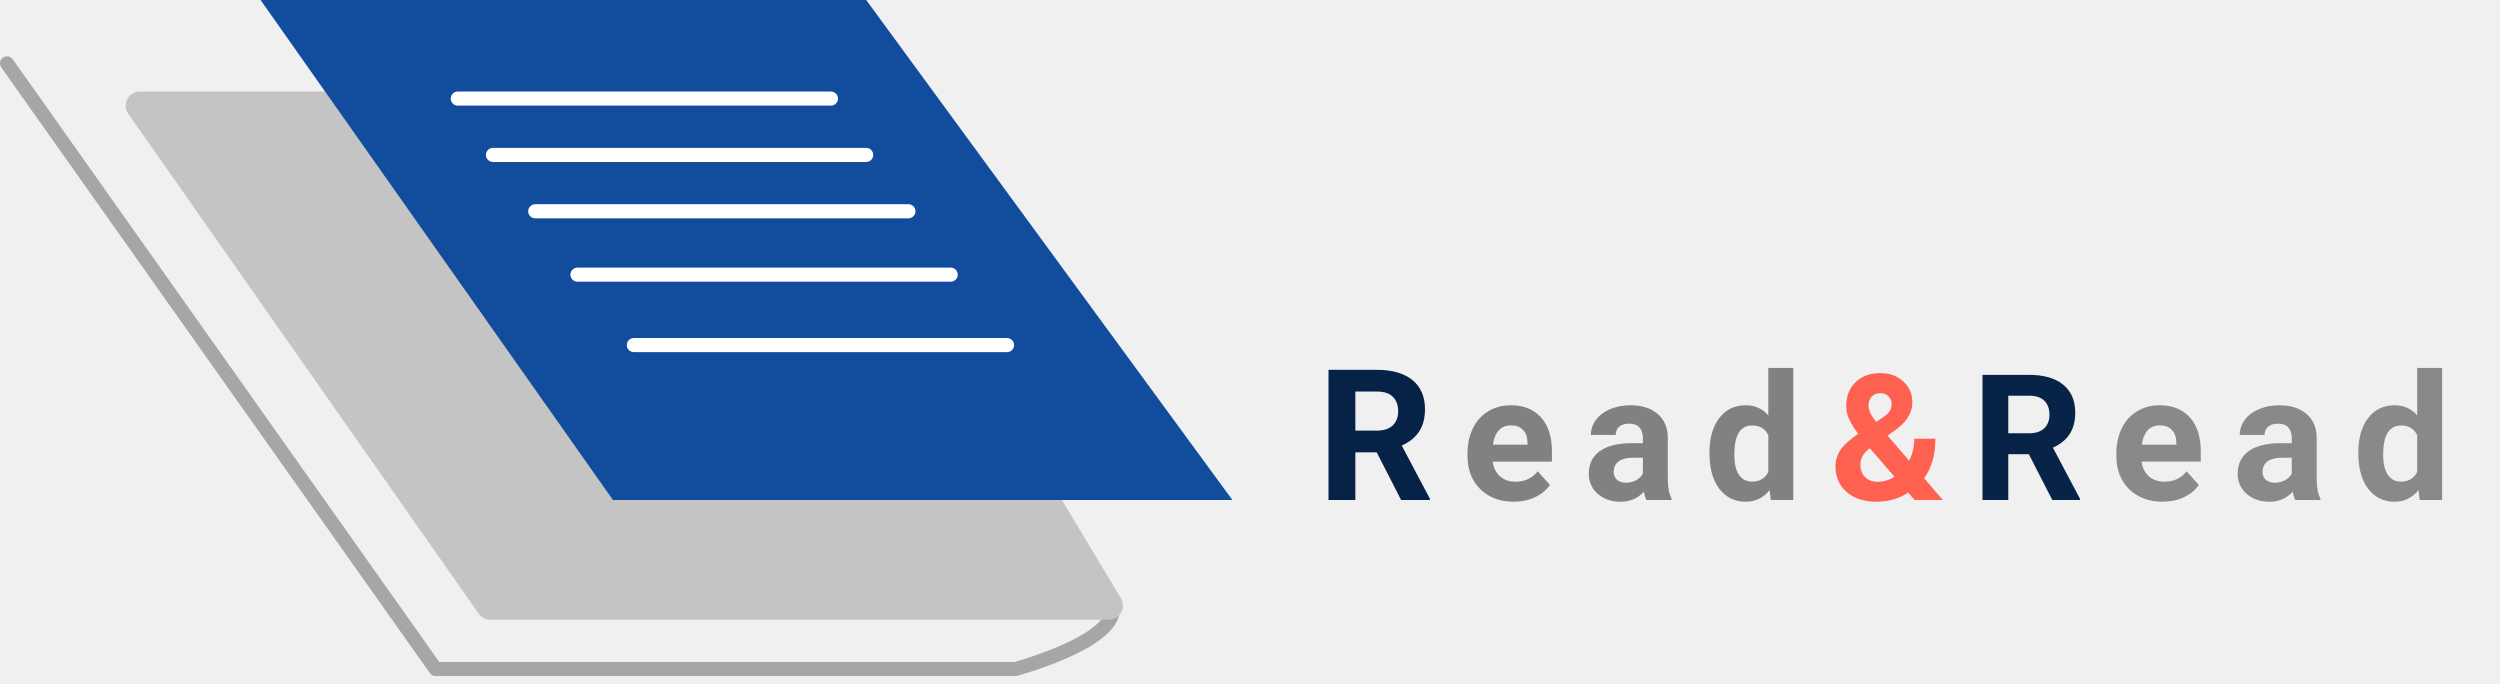
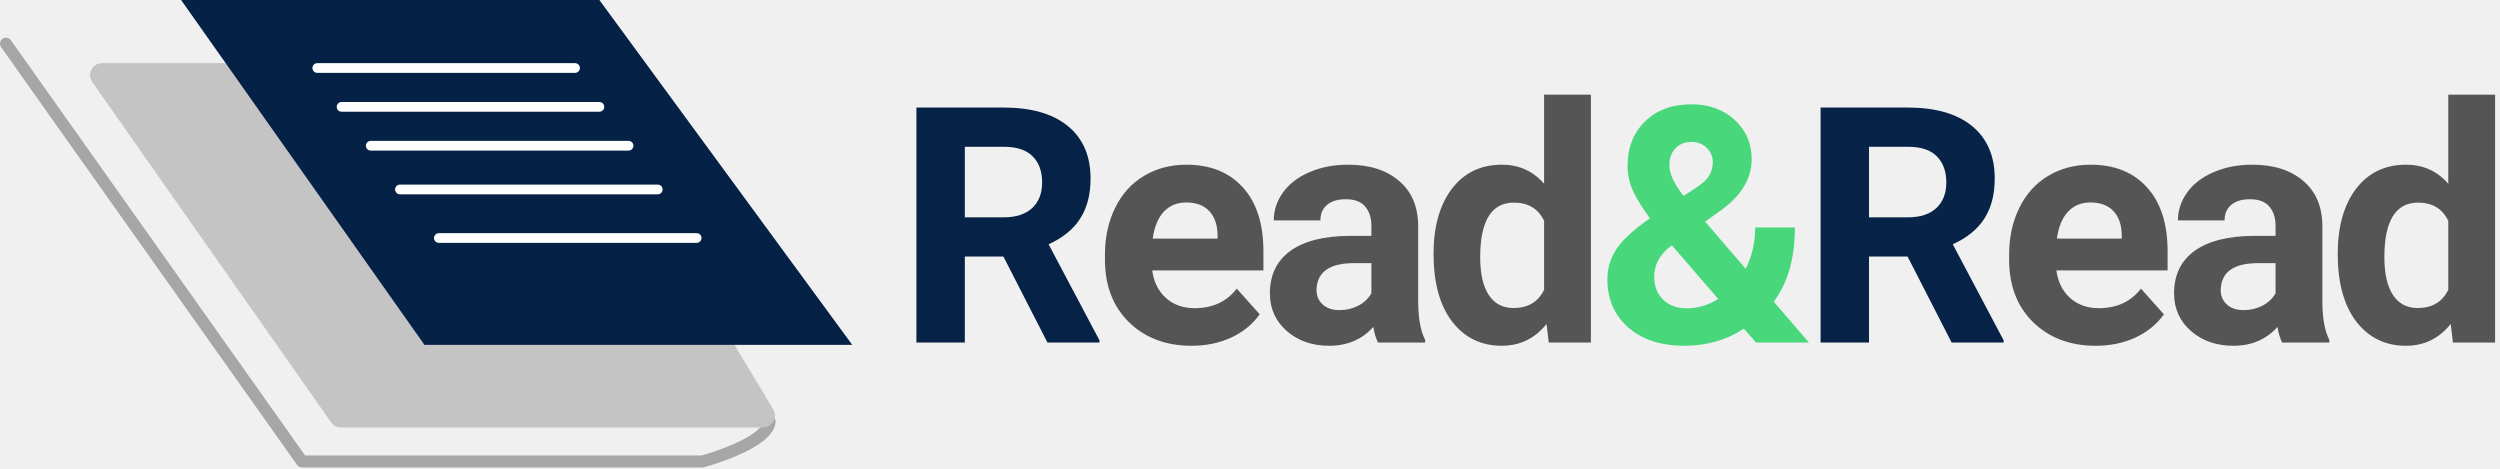
- <svg xmlns="http://www.w3.org/2000/svg" width="355" height="97" viewBox="0 0 355 97" fill="none">
-   <path d="M158 86.809C157.489 91.417 144.192 95 144.192 95H61.857L1 9" stroke="#A6A6A6" stroke-width="2" stroke-linecap="round" stroke-linejoin="round" />
-   <path d="M18.207 16.148C17.278 14.823 18.226 13 19.845 13H114.783C115.485 13 116.135 13.368 116.497 13.97L159.178 84.97C159.98 86.303 159.019 88 157.464 88H69.62C68.968 88 68.357 87.682 67.982 87.148L18.207 16.148Z" fill="#C4C4C4" />
-   <path d="M37 0L123 0L175 71H87.041L37 0Z" fill="#114D9C" />
-   <rect x="64" y="13" width="55" height="2" rx="1" fill="white" />
-   <rect x="69" y="21" width="55" height="2" rx="1" fill="white" />
-   <rect x="75" y="29" width="55" height="2" rx="1" fill="white" />
-   <rect x="81" y="38" width="55" height="2" rx="1" fill="white" />
-   <rect x="89" y="48" width="55" height="2" rx="1" fill="white" />
-   <path d="M195.493 64.233H192.459V71H188.65V52.516H195.519C197.702 52.516 199.386 53.002 200.571 53.976C201.756 54.949 202.349 56.324 202.349 58.102C202.349 59.363 202.074 60.416 201.523 61.263C200.982 62.101 200.157 62.769 199.048 63.269L203.047 70.822V71H198.959L195.493 64.233ZM192.459 61.148H195.531C196.488 61.148 197.228 60.907 197.753 60.425C198.278 59.934 198.54 59.261 198.54 58.406C198.54 57.535 198.29 56.849 197.791 56.35C197.3 55.85 196.543 55.601 195.519 55.601H192.459V61.148Z" fill="#062247" />
-   <path d="M214.94 71.244C213.003 71.244 211.424 70.65 210.203 69.462C208.991 68.274 208.384 66.691 208.384 64.713V64.372C208.384 63.045 208.641 61.861 209.153 60.819C209.666 59.77 210.39 58.964 211.326 58.402C212.27 57.833 213.344 57.548 214.549 57.548C216.356 57.548 217.776 58.117 218.809 59.257C219.851 60.396 220.372 62.012 220.372 64.103V65.543H211.961C212.075 66.406 212.417 67.098 212.986 67.619C213.564 68.139 214.293 68.4 215.171 68.4C216.531 68.4 217.593 67.908 218.358 66.923L220.091 68.864C219.562 69.612 218.846 70.198 217.942 70.622C217.039 71.037 216.038 71.244 214.94 71.244ZM214.537 60.404C213.837 60.404 213.267 60.64 212.828 61.112C212.396 61.584 212.12 62.26 211.998 63.139H216.905V62.858C216.889 62.077 216.677 61.474 216.27 61.051C215.863 60.62 215.285 60.404 214.537 60.404ZM233.79 71C233.627 70.683 233.509 70.288 233.436 69.816C232.581 70.768 231.47 71.244 230.103 71.244C228.809 71.244 227.735 70.87 226.88 70.121C226.034 69.372 225.611 68.428 225.611 67.289C225.611 65.889 226.128 64.815 227.161 64.066C228.203 63.318 229.704 62.939 231.666 62.931H233.289V62.174C233.289 61.564 233.13 61.076 232.813 60.709C232.504 60.343 232.011 60.16 231.336 60.16C230.742 60.16 230.274 60.303 229.932 60.587C229.599 60.872 229.432 61.263 229.432 61.759H225.904C225.904 60.994 226.14 60.286 226.612 59.635C227.084 58.984 227.751 58.476 228.614 58.109C229.476 57.735 230.445 57.548 231.519 57.548C233.147 57.548 234.437 57.959 235.389 58.781C236.349 59.595 236.829 60.742 236.829 62.223V67.948C236.837 69.201 237.012 70.15 237.354 70.793V71H233.79ZM230.872 68.546C231.393 68.546 231.873 68.433 232.313 68.205C232.752 67.969 233.078 67.655 233.289 67.265V64.994H231.971C230.205 64.994 229.265 65.605 229.151 66.825L229.139 67.033C229.139 67.472 229.293 67.834 229.603 68.119C229.912 68.404 230.335 68.546 230.872 68.546ZM242.74 64.298C242.74 62.239 243.2 60.6 244.119 59.379C245.047 58.158 246.312 57.548 247.916 57.548C249.201 57.548 250.263 58.028 251.102 58.988V52.25H254.642V71H251.456L251.285 69.596C250.406 70.695 249.275 71.244 247.891 71.244C246.337 71.244 245.088 70.634 244.144 69.413C243.208 68.184 242.74 66.479 242.74 64.298ZM246.268 64.555C246.268 65.792 246.483 66.74 246.915 67.399C247.346 68.058 247.973 68.388 248.795 68.388C249.885 68.388 250.654 67.928 251.102 67.008V61.796C250.662 60.876 249.901 60.416 248.819 60.416C247.118 60.416 246.268 61.796 246.268 64.555Z" fill="#828080" />
-   <path d="M260.638 66.215C260.638 65.393 260.866 64.632 261.321 63.932C261.785 63.232 262.632 62.455 263.86 61.601C263.331 60.893 262.916 60.229 262.615 59.611C262.314 58.984 262.164 58.333 262.164 57.658C262.164 56.274 262.599 55.151 263.47 54.289C264.349 53.418 265.529 52.982 267.01 52.982C268.336 52.982 269.423 53.377 270.269 54.166C271.124 54.956 271.551 55.941 271.551 57.121C271.551 58.537 270.835 59.786 269.402 60.868L268.035 61.857L271.099 65.421C271.579 64.477 271.819 63.436 271.819 62.296H274.822C274.822 64.608 274.289 66.479 273.223 67.912L275.884 71H271.88L270.965 69.95C269.655 70.813 268.149 71.244 266.448 71.244C264.691 71.244 263.283 70.784 262.225 69.865C261.167 68.937 260.638 67.72 260.638 66.215ZM266.619 68.412C267.466 68.412 268.267 68.176 269.024 67.704L265.521 63.651L265.264 63.834C264.54 64.453 264.178 65.181 264.178 66.019C264.178 66.728 264.402 67.305 264.849 67.753C265.305 68.192 265.895 68.412 266.619 68.412ZM265.325 57.609C265.325 58.219 265.683 58.988 266.4 59.916L267.339 59.294C267.82 58.984 268.149 58.683 268.328 58.39C268.515 58.097 268.609 57.747 268.609 57.34C268.609 56.933 268.458 56.579 268.157 56.278C267.856 55.977 267.47 55.827 266.998 55.827C266.493 55.827 266.086 55.989 265.777 56.315C265.476 56.641 265.325 57.072 265.325 57.609Z" fill="#FE6150" />
-   <path d="M288.094 64.494H285.176V71H281.514V53.227H288.118C290.218 53.227 291.837 53.694 292.977 54.63C294.116 55.566 294.686 56.889 294.686 58.598C294.686 59.81 294.421 60.823 293.892 61.637C293.371 62.443 292.578 63.086 291.512 63.566L295.357 70.829V71H291.426L288.094 64.494ZM285.176 61.527H288.13C289.05 61.527 289.762 61.295 290.267 60.831C290.771 60.359 291.024 59.713 291.024 58.891C291.024 58.052 290.783 57.393 290.303 56.913C289.831 56.433 289.103 56.193 288.118 56.193H285.176V61.527Z" fill="#072348" />
-   <path d="M307.078 71.244C305.141 71.244 303.563 70.65 302.342 69.462C301.129 68.274 300.523 66.691 300.523 64.713V64.372C300.523 63.045 300.779 61.861 301.292 60.819C301.805 59.77 302.529 58.964 303.465 58.402C304.409 57.833 305.483 57.548 306.688 57.548C308.494 57.548 309.914 58.117 310.948 59.257C311.99 60.396 312.51 62.012 312.51 64.103V65.543H304.1C304.214 66.406 304.555 67.098 305.125 67.619C305.703 68.139 306.431 68.4 307.31 68.4C308.669 68.4 309.731 67.908 310.496 66.923L312.23 68.864C311.701 69.612 310.984 70.198 310.081 70.622C309.178 71.037 308.177 71.244 307.078 71.244ZM306.675 60.404C305.976 60.404 305.406 60.64 304.966 61.112C304.535 61.584 304.258 62.26 304.136 63.139H309.044V62.858C309.027 62.077 308.816 61.474 308.409 61.051C308.002 60.62 307.424 60.404 306.675 60.404ZM325.928 71C325.766 70.683 325.648 70.288 325.574 69.816C324.72 70.768 323.609 71.244 322.242 71.244C320.948 71.244 319.874 70.87 319.019 70.121C318.173 69.372 317.75 68.428 317.75 67.289C317.75 65.889 318.266 64.815 319.3 64.066C320.342 63.318 321.843 62.939 323.804 62.931H325.428V62.174C325.428 61.564 325.269 61.076 324.952 60.709C324.643 60.343 324.15 60.16 323.475 60.16C322.881 60.16 322.413 60.303 322.071 60.587C321.737 60.872 321.57 61.263 321.57 61.759H318.043C318.043 60.994 318.279 60.286 318.751 59.635C319.223 58.984 319.89 58.476 320.753 58.109C321.615 57.735 322.584 57.548 323.658 57.548C325.285 57.548 326.575 57.959 327.527 58.781C328.488 59.595 328.968 60.742 328.968 62.223V67.948C328.976 69.201 329.151 70.15 329.493 70.793V71H325.928ZM323.011 68.546C323.532 68.546 324.012 68.433 324.451 68.205C324.891 67.969 325.216 67.655 325.428 67.265V64.994H324.109C322.344 64.994 321.404 65.605 321.29 66.825L321.277 67.033C321.277 67.472 321.432 67.834 321.741 68.119C322.051 68.404 322.474 68.546 323.011 68.546ZM334.879 64.298C334.879 62.239 335.338 60.6 336.258 59.379C337.186 58.158 338.451 57.548 340.054 57.548C341.34 57.548 342.402 58.028 343.24 58.988V52.25H346.78V71H343.594L343.423 69.596C342.545 70.695 341.413 71.244 340.03 71.244C338.476 71.244 337.226 70.634 336.282 69.413C335.346 68.184 334.879 66.479 334.879 64.298ZM338.406 64.555C338.406 65.792 338.622 66.74 339.053 67.399C339.485 68.058 340.111 68.388 340.933 68.388C342.024 68.388 342.793 67.928 343.24 67.008V61.796C342.801 60.876 342.04 60.416 340.958 60.416C339.257 60.416 338.406 61.796 338.406 64.555Z" fill="#8A8888" />
+ <svg xmlns="http://www.w3.org/2000/svg" width="416" height="78" viewBox="0 0 416 78" fill="none">
+   <path d="M128.06 70.167C127.647 73.891 116.886 76.788 116.886 76.788H50.251L1 7.275" stroke="#A6A6A6" stroke-width="2" stroke-linecap="round" stroke-linejoin="round" />
+   <path d="M15.35 13.657C14.42 12.332 15.368 10.508 16.987 10.508H92.87C93.571 10.508 94.221 10.875 94.583 11.476L128.664 68.098C129.466 69.431 128.506 71.129 126.95 71.129H56.732C56.08 71.129 55.469 70.812 55.095 70.279L15.35 13.657Z" fill="#C4C4C4" />
+   <path d="M30.135 0L99.735 0L141.819 57.389H70.633L30.135 0Z" fill="#062146" />
+   <rect x="51.986" y="10.508" width="44.512" height="1.617" rx="0.808" fill="white" />
+   <rect x="56.033" y="16.974" width="44.512" height="1.617" rx="0.808" fill="white" />
+   <rect x="60.888" y="23.44" width="44.512" height="1.617" rx="0.808" fill="white" />
+   <rect x="65.744" y="30.715" width="44.512" height="1.617" rx="0.808" fill="white" />
+   <rect x="72.219" y="38.798" width="44.512" height="1.617" rx="0.808" fill="white" />
+   <path d="M166.966 42.686H160.548V57H152.491V17.898H167.02C171.639 17.898 175.202 18.928 177.708 20.987C180.215 23.046 181.468 25.955 181.468 29.715C181.468 32.383 180.886 34.611 179.723 36.402C178.577 38.174 176.831 39.589 174.486 40.645L182.945 56.624V57H174.298L166.966 42.686ZM160.548 36.16H167.047C169.07 36.16 170.637 35.65 171.747 34.629C172.857 33.591 173.412 32.168 173.412 30.359C173.412 28.515 172.883 27.065 171.827 26.009C170.789 24.953 169.186 24.424 167.02 24.424H160.548V36.16Z" fill="#062247" />
+   <path d="M198.282 57.537C194.021 57.537 190.548 56.23 187.862 53.616C185.194 51.002 183.861 47.52 183.861 43.169V42.417C183.861 39.499 184.425 36.894 185.552 34.602C186.68 32.293 188.274 30.52 190.333 29.285C192.41 28.032 194.773 27.405 197.423 27.405C201.397 27.405 204.521 28.659 206.795 31.165C209.087 33.672 210.233 37.225 210.233 41.827V44.996H191.729C191.98 46.893 192.732 48.415 193.985 49.561C195.256 50.707 196.859 51.28 198.792 51.28C201.782 51.28 204.119 50.197 205.801 48.03L209.615 52.3C208.451 53.947 206.876 55.236 204.888 56.167C202.901 57.081 200.699 57.537 198.282 57.537ZM197.396 33.69C195.856 33.69 194.603 34.209 193.636 35.247C192.687 36.285 192.078 37.772 191.81 39.705H202.606V39.087C202.57 37.369 202.104 36.044 201.209 35.113C200.314 34.164 199.043 33.69 197.396 33.69ZM229.302 57C228.944 56.302 228.684 55.433 228.523 54.395C226.643 56.49 224.2 57.537 221.192 57.537C218.345 57.537 215.982 56.714 214.102 55.066C212.24 53.419 211.309 51.342 211.309 48.836C211.309 45.757 212.446 43.393 214.72 41.746C217.011 40.099 220.315 39.266 224.629 39.248H228.201V37.584C228.201 36.241 227.852 35.166 227.154 34.361C226.473 33.555 225.39 33.152 223.904 33.152C222.597 33.152 221.568 33.466 220.816 34.092C220.082 34.719 219.715 35.578 219.715 36.67H211.954C211.954 34.987 212.473 33.43 213.511 31.998C214.55 30.565 216.018 29.446 217.915 28.641C219.813 27.817 221.944 27.405 224.307 27.405C227.888 27.405 230.725 28.309 232.82 30.118C234.933 31.908 235.989 34.432 235.989 37.691V50.286C236.007 53.043 236.392 55.129 237.144 56.544V57H229.302ZM222.884 51.602C224.03 51.602 225.086 51.351 226.053 50.85C227.019 50.331 227.736 49.642 228.201 48.782V43.787H225.301C221.416 43.787 219.348 45.13 219.097 47.815L219.07 48.272C219.07 49.239 219.41 50.035 220.091 50.662C220.771 51.289 221.702 51.602 222.884 51.602ZM238.543 42.256C238.543 37.727 239.554 34.119 241.577 31.434C243.618 28.748 246.402 27.405 249.929 27.405C252.758 27.405 255.095 28.462 256.939 30.574V15.75H264.727V57H257.717L257.341 53.912C255.408 56.329 252.919 57.537 249.876 57.537C246.456 57.537 243.708 56.194 241.631 53.509C239.572 50.805 238.543 47.054 238.543 42.256ZM246.304 42.82C246.304 45.542 246.778 47.627 247.727 49.078C248.676 50.528 250.055 51.253 251.863 51.253C254.262 51.253 255.954 50.241 256.939 48.218V36.751C255.972 34.728 254.298 33.716 251.917 33.716C248.175 33.716 246.304 36.751 246.304 42.82ZM348.737 57.537C344.476 57.537 341.003 56.23 338.317 53.616C335.649 51.002 334.316 47.52 334.316 43.169V42.417C334.316 39.499 334.88 36.894 336.008 34.602C337.135 32.293 338.729 30.52 340.788 29.285C342.865 28.032 345.228 27.405 347.878 27.405C351.852 27.405 354.976 28.659 357.25 31.165C359.542 33.672 360.688 37.225 360.688 41.827V44.996H342.184C342.435 46.893 343.187 48.415 344.44 49.561C345.711 50.707 347.314 51.28 349.247 51.28C352.237 51.28 354.574 50.197 356.257 48.03L360.07 52.3C358.906 53.947 357.331 55.236 355.343 56.167C353.356 57.081 351.154 57.537 348.737 57.537ZM347.851 33.69C346.311 33.69 345.058 34.209 344.091 35.247C343.142 36.285 342.533 37.772 342.265 39.705H353.061V39.087C353.025 37.369 352.559 36.044 351.664 35.113C350.769 34.164 349.498 33.69 347.851 33.69ZM379.757 57C379.399 56.302 379.14 55.433 378.978 54.395C377.099 56.49 374.655 57.537 371.647 57.537C368.8 57.537 366.437 56.714 364.557 55.066C362.695 53.419 361.764 51.342 361.764 48.836C361.764 45.757 362.901 43.393 365.175 41.746C367.466 40.099 370.77 39.266 375.084 39.248H378.656V37.584C378.656 36.241 378.307 35.166 377.609 34.361C376.928 33.555 375.845 33.152 374.359 33.152C373.052 33.152 372.023 33.466 371.271 34.092C370.537 34.719 370.17 35.578 370.17 36.67H362.409C362.409 34.987 362.928 33.43 363.966 31.998C365.005 30.565 366.473 29.446 368.371 28.641C370.268 27.817 372.399 27.405 374.762 27.405C378.343 27.405 381.181 28.309 383.275 30.118C385.388 31.908 386.444 34.432 386.444 37.691V50.286C386.462 53.043 386.847 55.129 387.599 56.544V57H379.757ZM373.339 51.602C374.485 51.602 375.541 51.351 376.508 50.85C377.475 50.331 378.191 49.642 378.656 48.782V43.787H375.756C371.871 43.787 369.803 45.13 369.552 47.815L369.525 48.272C369.525 49.239 369.865 50.035 370.546 50.662C371.226 51.289 372.157 51.602 373.339 51.602ZM388.998 42.256C388.998 37.727 390.009 34.119 392.032 31.434C394.073 28.748 396.857 27.405 400.384 27.405C403.213 27.405 405.55 28.462 407.394 30.574V15.75H415.182V57H408.172L407.796 53.912C405.863 56.329 403.374 57.537 400.331 57.537C396.911 57.537 394.163 56.194 392.086 53.509C390.027 50.805 388.998 47.054 388.998 42.256ZM396.759 42.82C396.759 45.542 397.233 47.627 398.182 49.078C399.131 50.528 400.51 51.253 402.318 51.253C404.717 51.253 406.409 50.241 407.394 48.218V36.751C406.427 34.728 404.753 33.716 402.372 33.716C398.63 33.716 396.759 36.751 396.759 42.82Z" fill="#555555" />
+   <path d="M267.468 46.473C267.468 44.664 267.969 42.99 268.972 41.451C269.992 39.911 271.854 38.201 274.558 36.321C273.394 34.764 272.481 33.304 271.819 31.944C271.156 30.565 270.825 29.133 270.825 27.647C270.825 24.603 271.783 22.133 273.699 20.235C275.632 18.319 278.228 17.361 281.487 17.361C284.405 17.361 286.795 18.23 288.657 19.966C290.537 21.703 291.477 23.869 291.477 26.465C291.477 29.581 289.901 32.329 286.75 34.71L283.742 36.885L290.483 44.727C291.54 42.65 292.068 40.359 292.068 37.852H298.674C298.674 42.937 297.501 47.054 295.156 50.206L301.011 57H292.202L290.188 54.69C287.305 56.588 283.993 57.537 280.251 57.537C276.384 57.537 273.287 56.526 270.959 54.502C268.632 52.461 267.468 49.785 267.468 46.473ZM280.627 51.307C282.489 51.307 284.253 50.787 285.918 49.749L278.21 40.833L277.646 41.236C276.053 42.596 275.256 44.199 275.256 46.043C275.256 47.601 275.748 48.872 276.733 49.856C277.736 50.823 279.034 51.307 280.627 51.307ZM277.781 27.54C277.781 28.882 278.568 30.574 280.144 32.615L282.212 31.246C283.268 30.565 283.993 29.903 284.387 29.258C284.799 28.614 285.005 27.844 285.005 26.949C285.005 26.053 284.673 25.275 284.011 24.612C283.349 23.95 282.498 23.619 281.46 23.619C280.35 23.619 279.455 23.977 278.774 24.693C278.112 25.409 277.781 26.358 277.781 27.54Z" fill="#48D77A" />
+   <path d="M317.421 42.686H311.003V57H302.946V17.898H317.475C322.094 17.898 325.657 18.928 328.164 20.987C330.67 23.046 331.923 25.955 331.923 29.715C331.923 32.383 331.341 34.611 330.178 36.402C329.032 38.174 327.286 39.589 324.941 40.645L333.4 56.624V57H324.753L317.421 42.686ZM311.003 36.16H317.502C319.525 36.16 321.092 35.65 322.202 34.629C323.312 33.591 323.867 32.168 323.867 30.359C323.867 28.515 323.339 27.065 322.282 26.009C321.244 24.953 319.641 24.424 317.475 24.424H311.003V36.16Z" fill="#072348" />
</svg>
